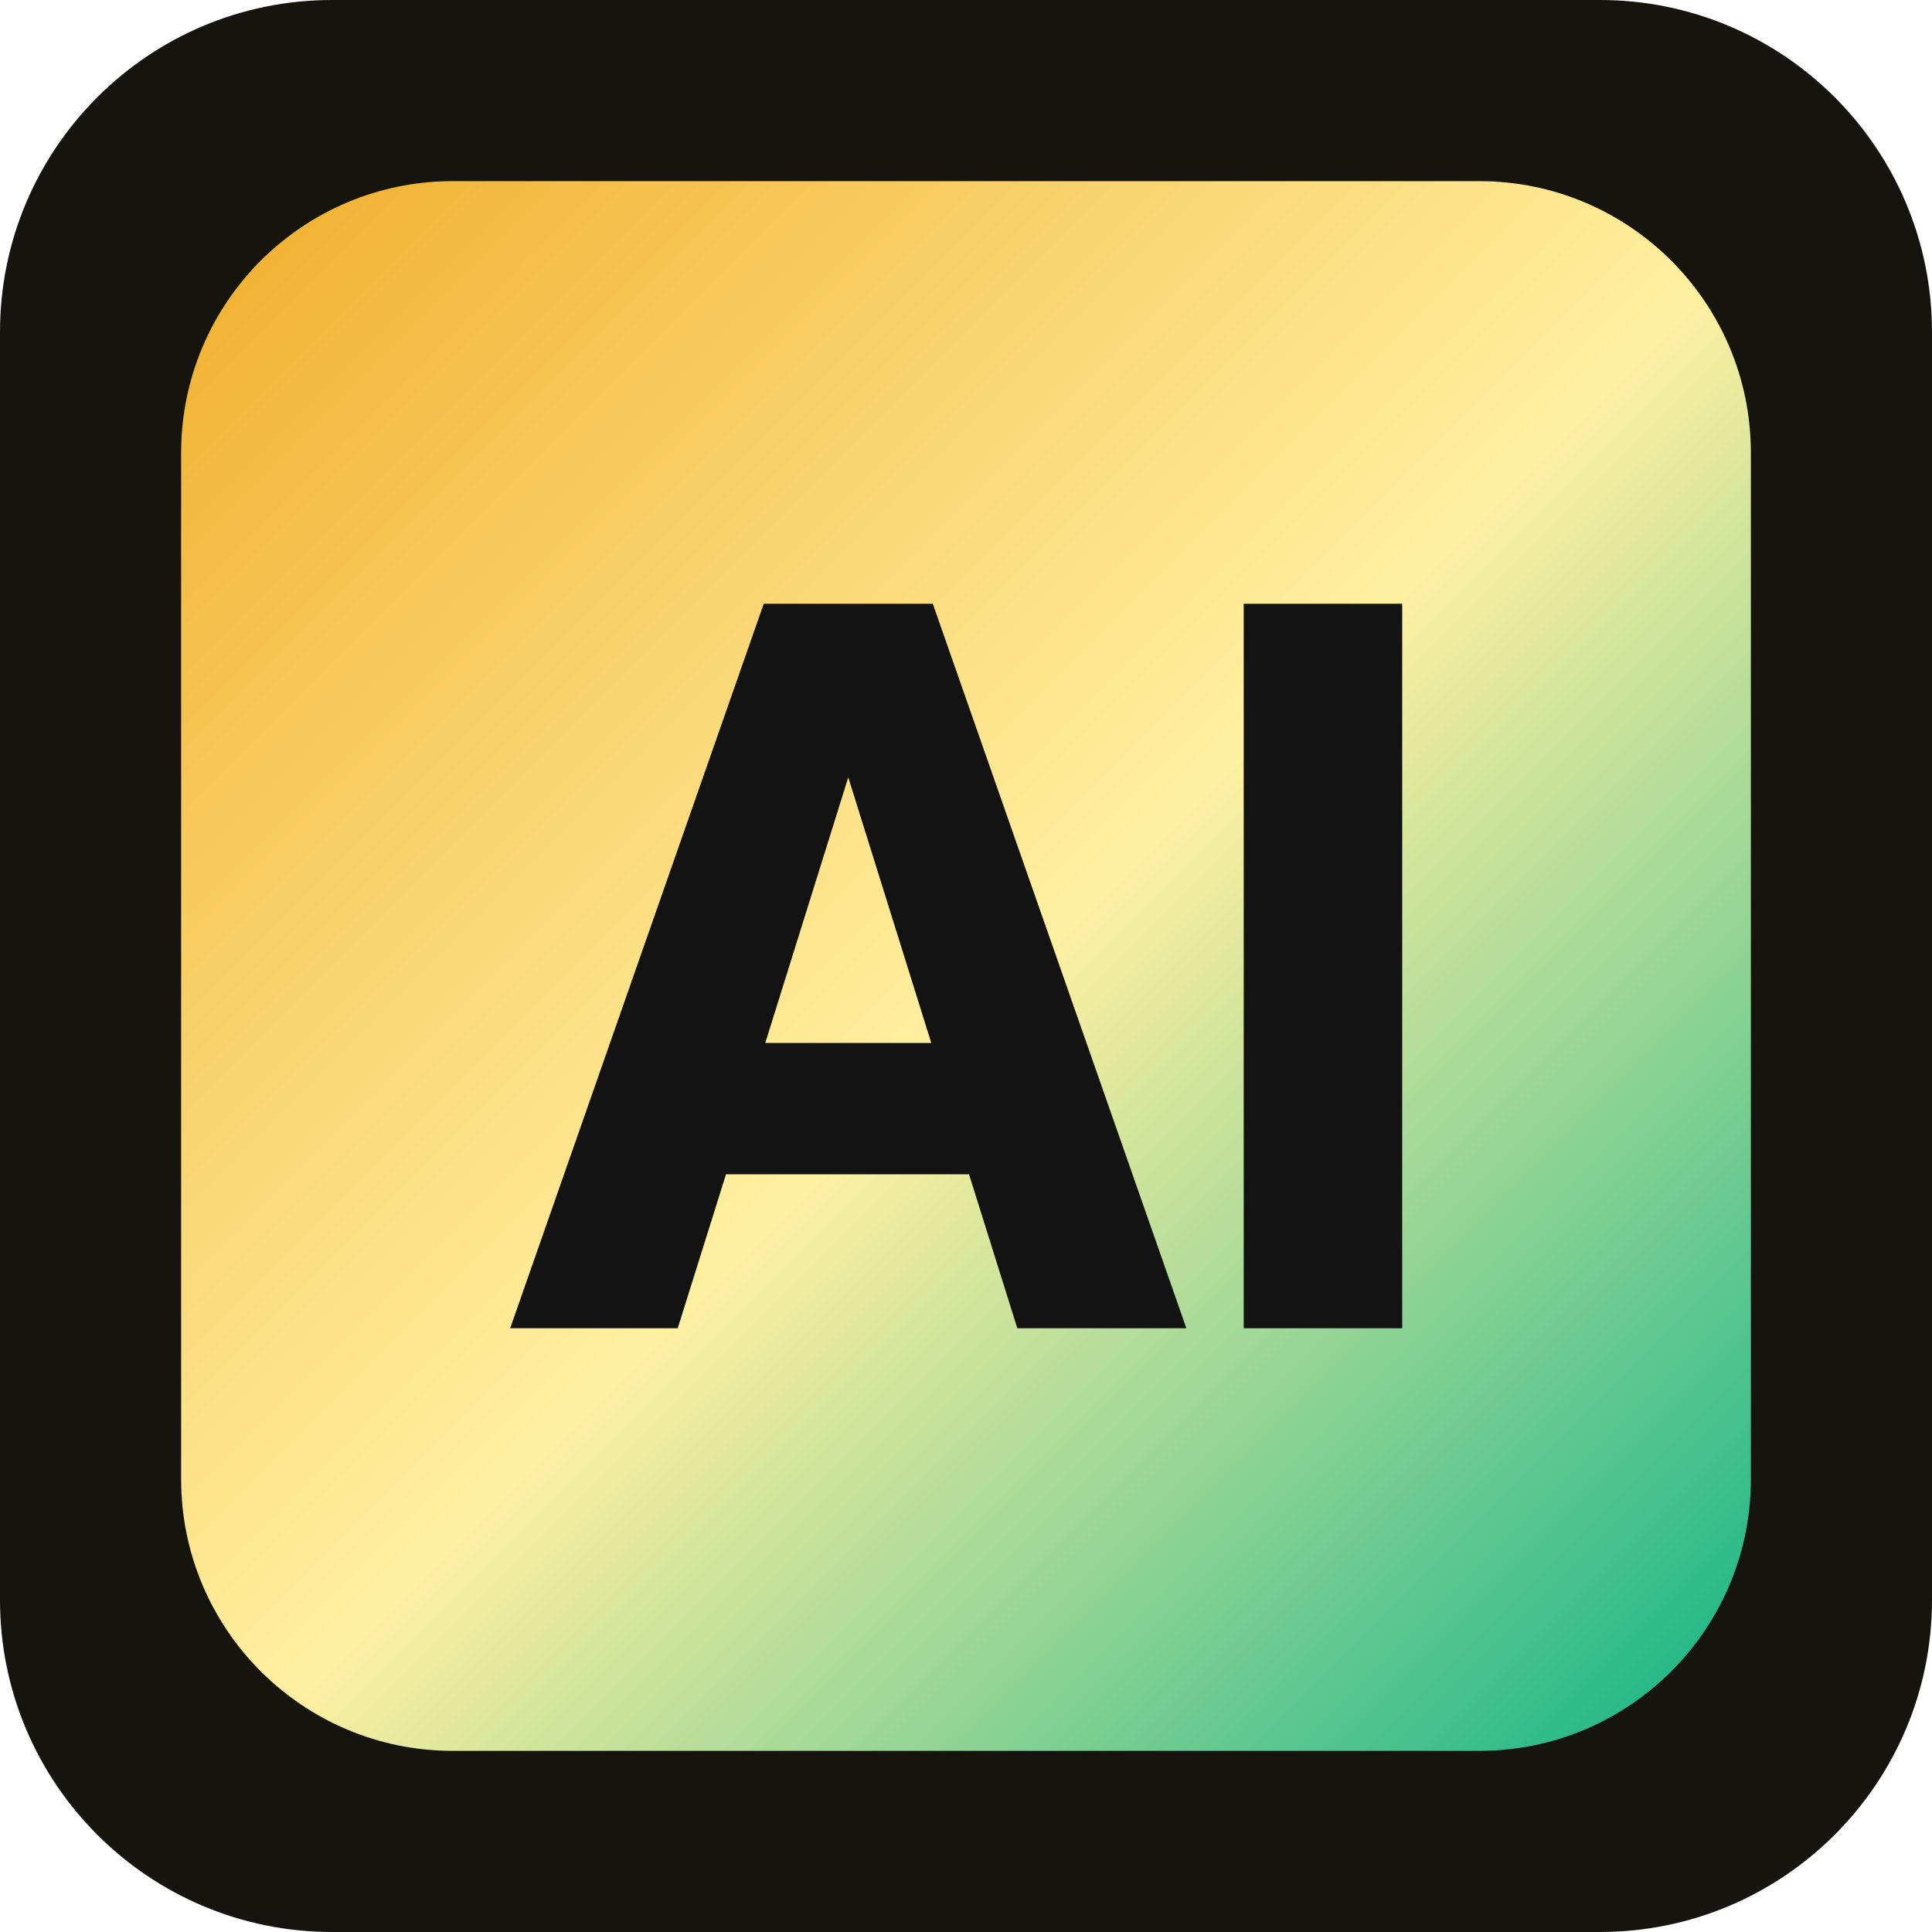
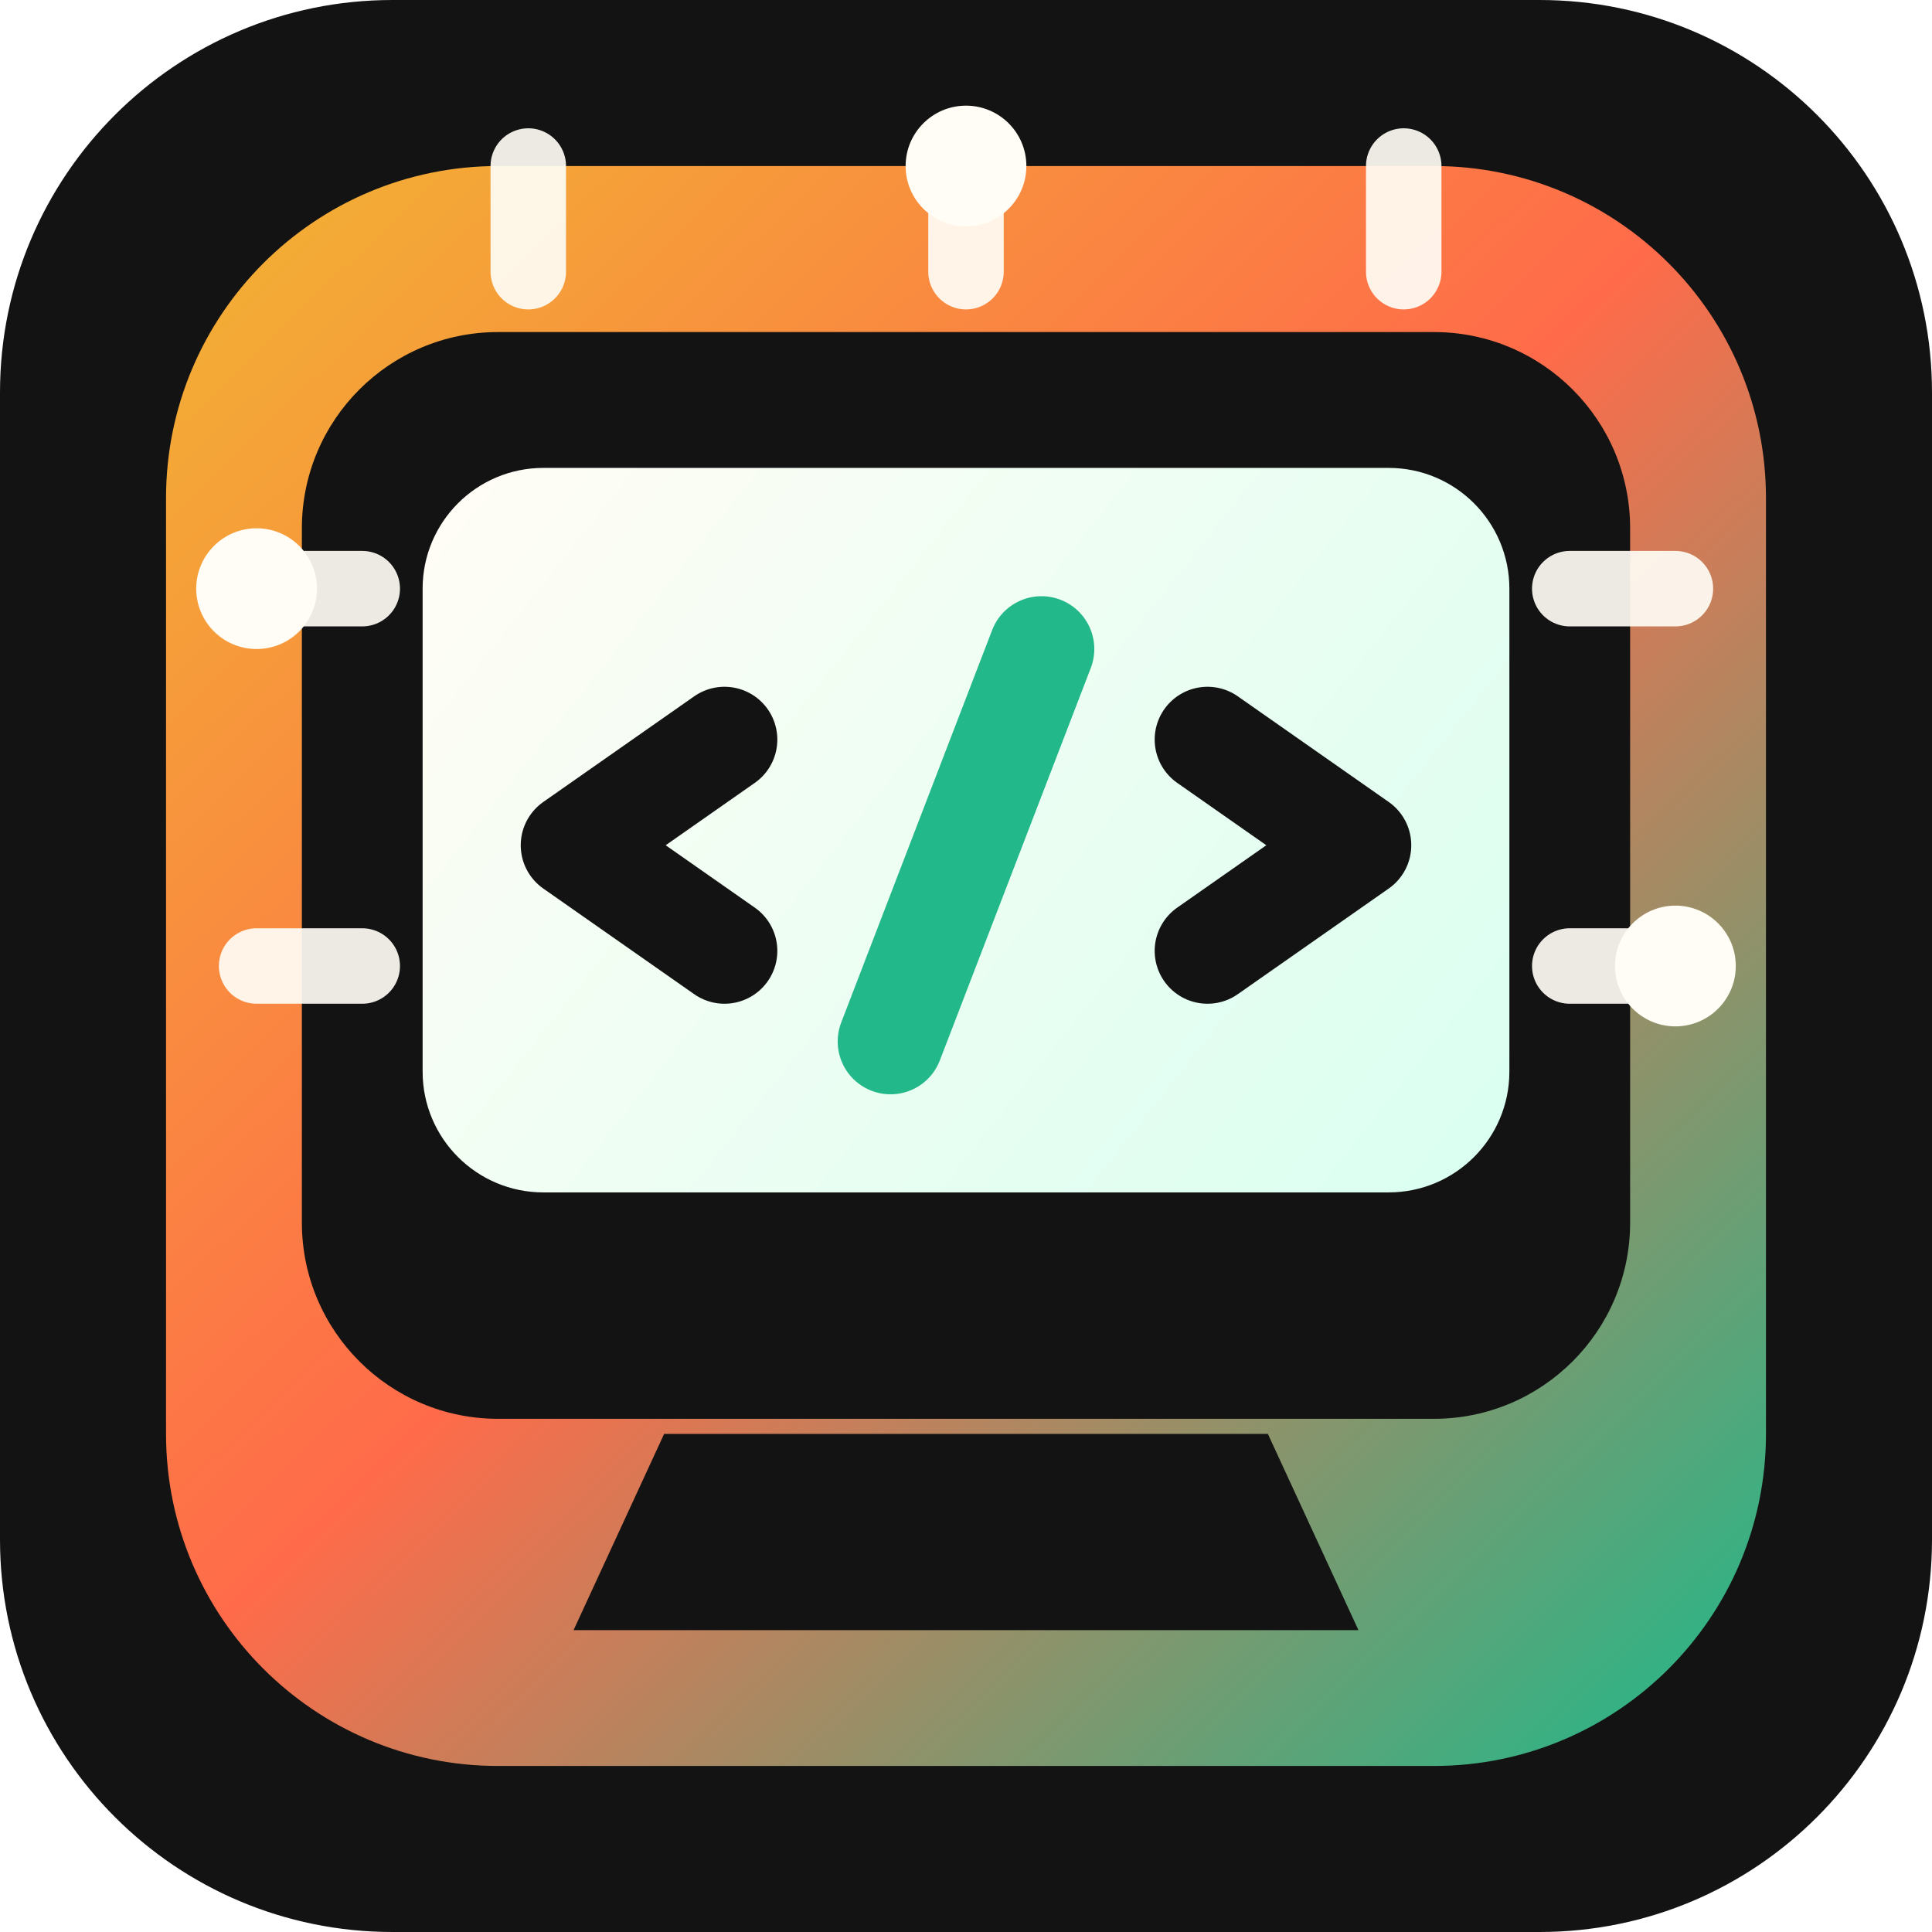
- <svg xmlns="http://www.w3.org/2000/svg" viewBox="0 0 128 128" role="img" aria-label="Amit Mahida">
+ <svg xmlns="http://www.w3.org/2000/svg" viewBox="0 0 128 128" role="img" aria-label="Amit Mahida tech architect icon">
  <defs>
-     <linearGradient id="mark" x1="16" x2="112" y1="16" y2="112" gradientUnits="userSpaceOnUse">
+     <linearGradient id="shell" x1="14" x2="114" y1="12" y2="116" gradientUnits="userSpaceOnUse">
      <stop stop-color="#f2b233" />
-       <stop offset="0.52" stop-color="#fff0a1" />
+       <stop offset="0.48" stop-color="#ff6b4a" />
      <stop offset="1" stop-color="#22b889" />
    </linearGradient>
+     <linearGradient id="screen" x1="30" x2="98" y1="34" y2="88" gradientUnits="userSpaceOnUse">
+       <stop stop-color="#fffdf5" />
+       <stop offset="1" stop-color="#d7fff0" />
+     </linearGradient>
  </defs>
-   <rect width="128" height="128" rx="22" fill="#16140f" />
-   <rect x="12" y="12" width="104" height="104" rx="18" fill="url(#mark)" />
-   <path fill="#141313" d="M33.8 88 50.6 40h11.2l16.8 48H67.4l-3.2-10.2H48.1L44.9 88H33.8Zm16.9-18.9h11l-5.5-17.6-5.5 17.6ZM82.4 88V40h10.5v48H82.4Z" />
+   <rect width="128" height="128" rx="26" fill="#141313" />
+   <rect x="11" y="11" width="106" height="106" rx="22" fill="url(#shell)" />
+   <rect x="20" y="22" width="88" height="72" rx="13" fill="#141313" />
+   <rect x="28" y="31" width="72" height="48" rx="8" fill="url(#screen)" />
+   <path d="M48 49 38 56l10 7M80 49l10 7-10 7" fill="none" stroke="#141313" stroke-linecap="round" stroke-linejoin="round" stroke-width="7" />
+   <path d="m69 43-10 26" fill="none" stroke="#22b889" stroke-linecap="round" stroke-width="7" />
+   <path d="M44 95h40l6 13H38l6-13Z" fill="#141313" />
+   <path d="M24 39h-7M111 39h-7M24 64h-7M111 64h-7M35 18v-7M64 18v-7M93 18v-7" stroke="#fffdf5" stroke-linecap="round" stroke-width="5" opacity="0.92" />
+   <circle cx="17" cy="39" r="4" fill="#fffdf5" />
+   <circle cx="111" cy="64" r="4" fill="#fffdf5" />
+   <circle cx="64" cy="11" r="4" fill="#fffdf5" />
</svg>
